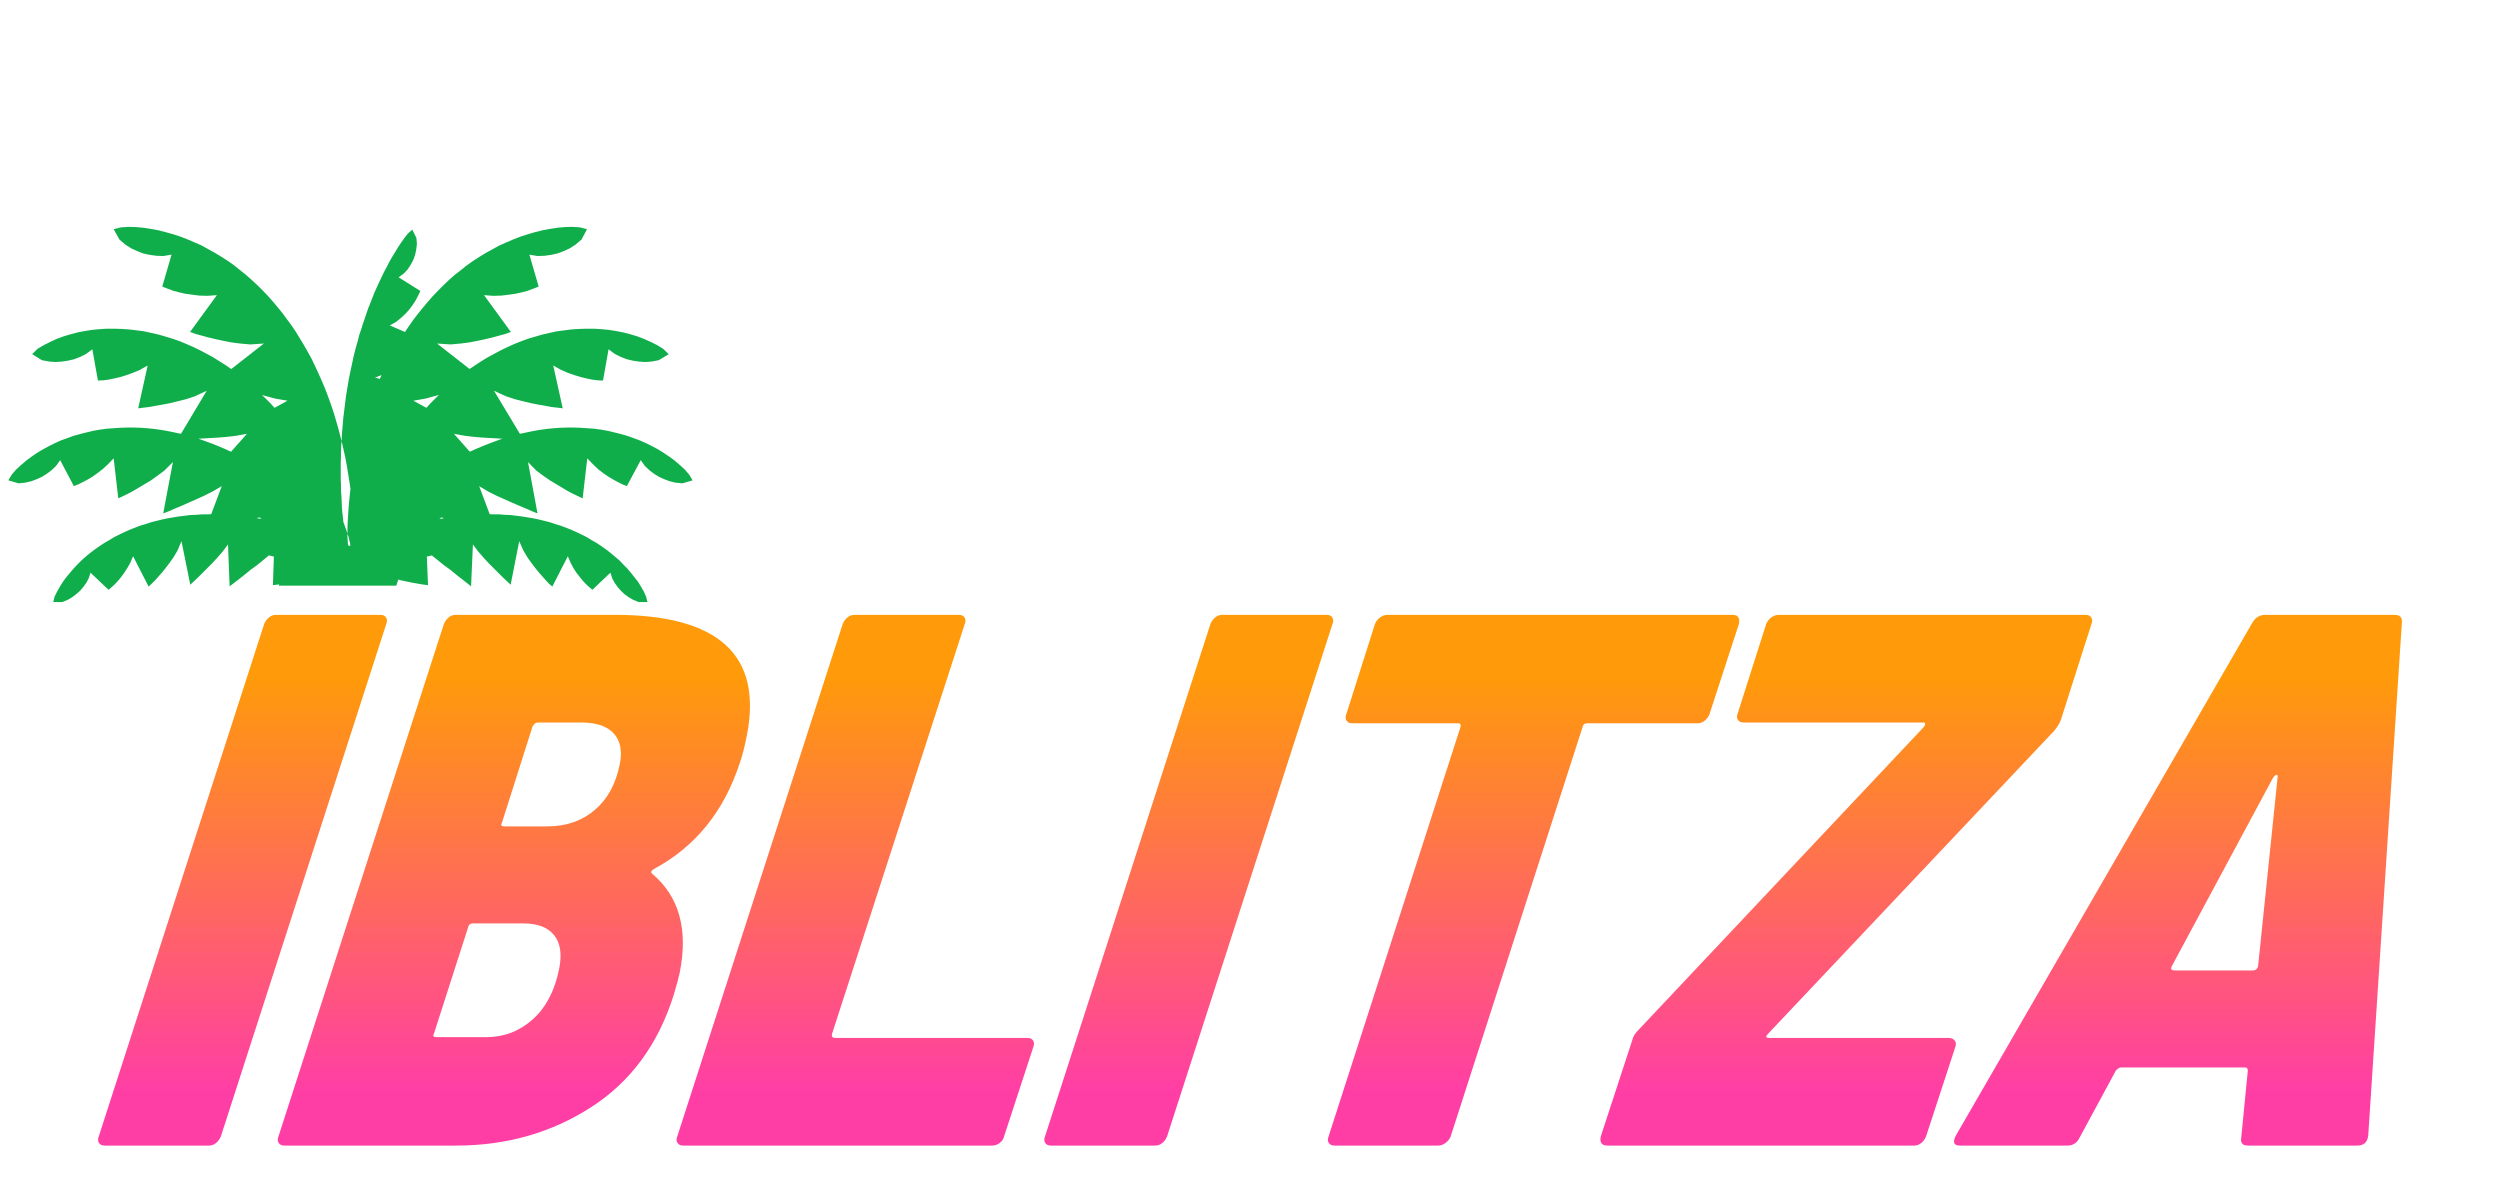
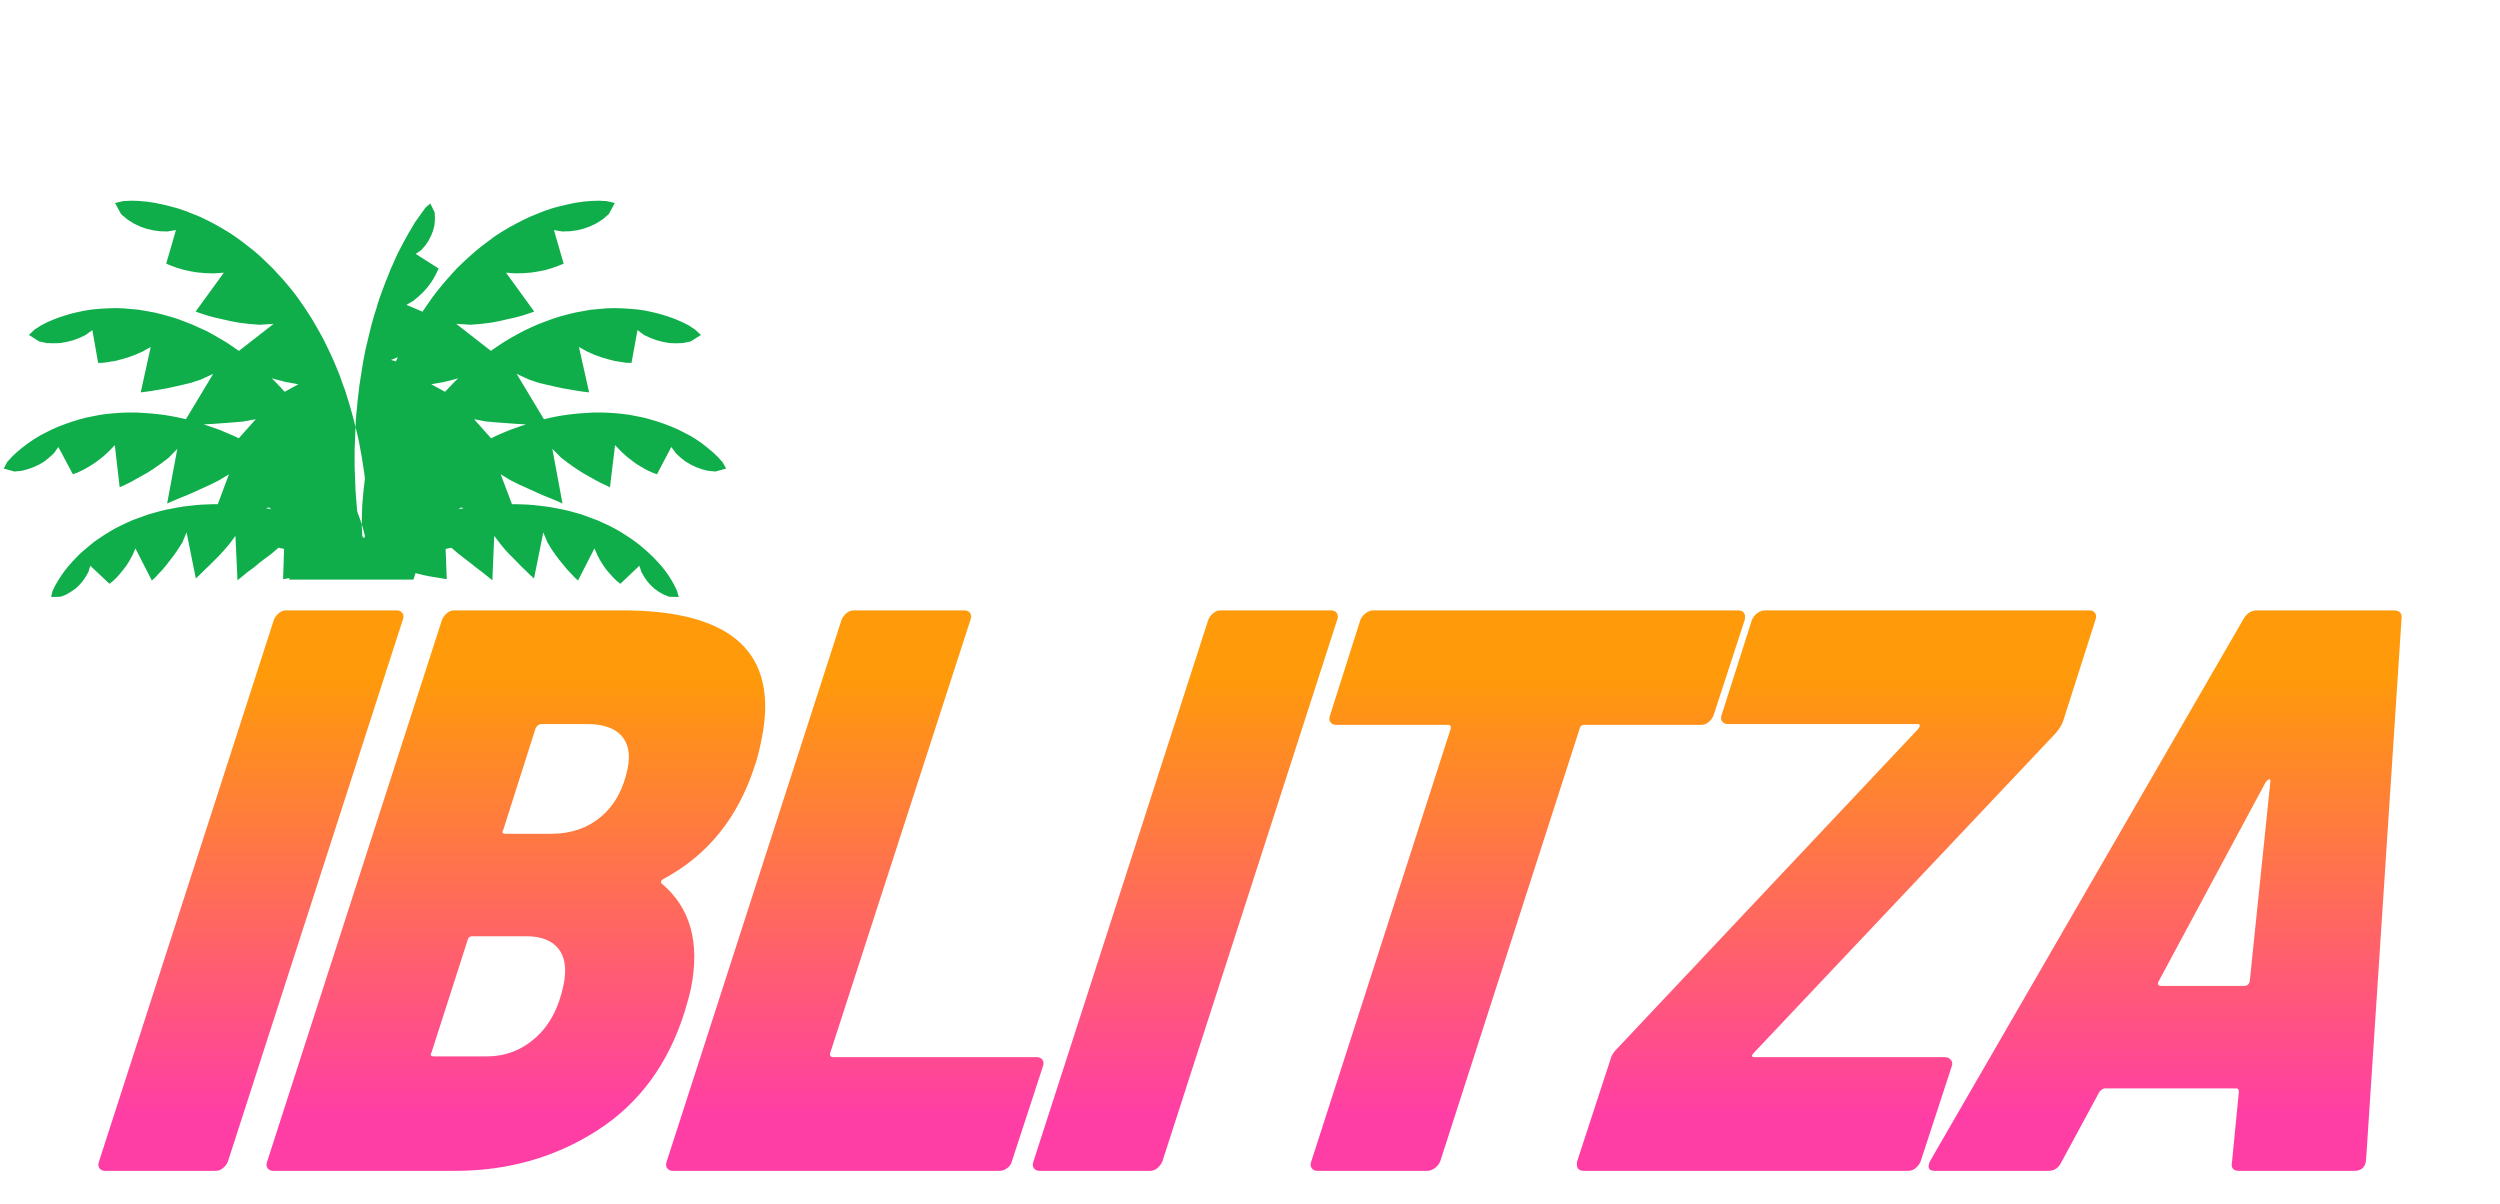
<svg xmlns="http://www.w3.org/2000/svg" viewBox="0 0 1080 520" width="1080" height="520">
  <defs>
-     <linearGradient id="sunset" gradientUnits="userSpaceOnUse" x1="0" y1="265.6" x2="0" y2="494.9">
+     <linearGradient id="sunset" gradientUnits="userSpaceOnUse" x1="0" y1="263.7" x2="0" y2="505.8">
      <stop offset="0.12" stop-color="#ff9a0a" />
      <stop offset="0.9" stop-color="#ff3ea5" />
    </linearGradient>
  </defs>
  <g fill="#0fae4b">
-     <path d="M120.4,253.0 L171.2,253.0 L176.8,235.8 L126.0,235.8Z" />
-     <path d="M151.4,238.4 L153.3,236.6 L155.4,235.4 L157.6,234.3 L159.7,233.3 L161.9,232.4 L164.1,231.5 L166.3,230.7 L168.5,229.9 L170.8,229.1 L173.0,228.4 L175.3,227.7 L177.6,227.0 L179.9,226.4 L182.2,225.8 L184.5,225.3 L186.8,224.8 L189.2,224.3 L191.5,223.9 L193.9,223.5 L196.3,223.2 L198.7,222.9 L201.1,222.6 L203.5,222.4 L205.9,222.3 L208.4,222.2 L210.8,222.1 L213.2,222.2 L215.7,222.2 L218.1,222.4 L220.6,222.5 L223.0,222.8 L225.4,223.1 L227.9,223.5 L230.3,223.9 L232.7,224.4 L235.1,225.0 L237.5,225.6 L239.9,226.4 L242.2,227.1 L244.6,228.0 L246.9,228.9 L249.1,229.9 L251.4,231.0 L253.6,232.1 L255.7,233.4 L257.8,234.6 L259.9,236.0 L261.9,237.4 L263.8,238.9 L265.7,240.5 L267.6,242.1 L269.3,243.9 L271.0,245.6 L272.6,247.5 L274.1,249.4 L275.6,251.3 L276.9,253.4 L278.1,255.5 L279.1,257.7 L279.7,260.1 L279.7,260.1 L275.9,260.1 L273.5,259.1 L271.6,258.0 L269.8,256.7 L268.3,255.3 L266.9,253.7 L265.6,251.9 L264.5,249.9 L263.7,247.4 L255.9,254.8 L254.5,253.6 L253.1,252.3 L251.7,250.8 L250.4,249.2 L249.0,247.4 L247.7,245.4 L246.5,243.1 L245.3,240.3 L238.6,253.4 L237.1,252.1 L235.7,250.6 L234.2,248.9 L232.7,247.2 L231.1,245.2 L229.5,243.1 L227.8,240.7 L226.1,237.8 L224.3,233.8 L220.6,252.6 L218.8,250.9 L217.0,249.2 L215.1,247.3 L213.2,245.4 L211.1,243.3 L209.0,241.0 L206.7,238.4 L204.3,235.2 L203.5,253.3 L201.4,251.6 L199.2,249.9 L196.9,248.1 L194.6,246.2 L192.1,244.4 L189.6,242.4 L187.0,240.3 L184.3,237.9 L184.9,252.8 L182.6,252.5 L180.3,252.1 L178.0,251.7 L175.6,251.2 L173.2,250.7 L170.8,250.0 L168.3,249.3 L165.8,248.5 L163.2,247.5 L160.5,246.3 L157.8,244.9 L154.9,242.9 L151.4,238.4Z M151.4,238.4 L152.6,235.5 L154.3,233.2 L156.1,231.0 L157.9,228.9 L159.9,226.9 L161.8,224.9 L163.8,222.9 L165.8,221.0 L167.9,219.1 L169.9,217.3 L172.1,215.4 L174.2,213.6 L176.4,211.9 L178.6,210.2 L180.9,208.5 L183.2,206.8 L185.5,205.2 L187.9,203.7 L190.3,202.1 L192.7,200.7 L195.2,199.2 L197.7,197.8 L200.3,196.5 L202.8,195.2 L205.5,194.0 L208.1,192.9 L210.8,191.8 L213.5,190.8 L216.2,189.8 L219.0,188.9 L221.8,188.1 L224.6,187.4 L227.5,186.8 L230.4,186.2 L233.3,185.7 L236.2,185.3 L239.1,185.0 L242.0,184.8 L245.0,184.7 L247.9,184.7 L250.8,184.8 L253.8,185.0 L256.7,185.2 L259.6,185.6 L262.5,186.1 L265.4,186.8 L268.2,187.5 L271.0,188.3 L273.8,189.3 L276.5,190.3 L279.2,191.5 L281.8,192.8 L284.4,194.2 L286.8,195.7 L289.2,197.3 L291.5,199.0 L293.7,200.9 L295.8,202.8 L297.7,205.0 L299.2,207.5 L299.2,207.5 L294.8,208.8 L291.8,208.5 L289.3,207.9 L286.9,207.0 L284.7,206.0 L282.6,204.7 L280.6,203.2 L278.6,201.3 L276.8,198.8 L270.8,210.0 L268.8,209.2 L266.8,208.2 L264.8,207.1 L262.8,205.9 L260.6,204.4 L258.4,202.7 L256.2,200.6 L253.7,198.0 L251.7,215.3 L249.6,214.3 L247.5,213.3 L245.2,212.1 L242.9,210.7 L240.4,209.2 L237.7,207.6 L234.8,205.6 L231.7,203.3 L228.1,199.6 L232.2,221.8 L229.7,220.8 L227.0,219.6 L224.1,218.4 L221.1,217.1 L218.0,215.7 L214.6,214.2 L211.0,212.4 L207.0,210.0 L214.5,230.0 L211.4,229.1 L208.2,228.3 L205.0,227.4 L201.6,226.5 L198.1,225.5 L194.5,224.6 L190.7,223.5 L186.7,222.1 L194.3,238.0 L191.7,238.7 L189.1,239.4 L186.4,240.0 L183.6,240.6 L180.8,241.2 L177.9,241.7 L174.9,242.1 L171.7,242.4 L168.5,242.6 L165.0,242.6 L161.4,242.3 L157.3,241.5 L151.4,238.4Z M151.4,238.4 L151.4,235.0 L152.2,232.0 L153.1,229.0 L154.2,226.2 L155.2,223.3 L156.4,220.5 L157.6,217.8 L158.9,215.0 L160.2,212.3 L161.5,209.5 L162.9,206.8 L164.4,204.2 L165.9,201.5 L167.5,198.9 L169.1,196.2 L170.7,193.7 L172.5,191.1 L174.2,188.6 L176.1,186.1 L178.0,183.6 L179.9,181.2 L181.9,178.8 L184.0,176.4 L186.1,174.1 L188.3,171.9 L190.6,169.7 L192.9,167.5 L195.2,165.4 L197.7,163.4 L200.2,161.4 L202.7,159.5 L205.4,157.7 L208.0,156.0 L210.8,154.3 L213.6,152.8 L216.4,151.3 L219.3,149.9 L222.2,148.6 L225.2,147.4 L228.2,146.3 L231.3,145.4 L234.4,144.5 L237.5,143.8 L240.7,143.1 L243.9,142.7 L247.0,142.3 L250.2,142.1 L253.4,142.0 L256.6,142.0 L259.8,142.2 L263.0,142.5 L266.1,143.0 L269.2,143.6 L272.3,144.4 L275.3,145.3 L278.2,146.4 L281.1,147.7 L283.9,149.1 L286.5,150.7 L288.9,153.0 L288.9,153.0 L284.6,155.6 L281.5,156.2 L278.7,156.4 L276.0,156.2 L273.3,155.8 L270.8,155.2 L268.2,154.2 L265.6,152.9 L262.9,150.9 L260.5,164.4 L258.2,164.3 L255.8,164.0 L253.4,163.5 L250.9,162.9 L248.3,162.1 L245.4,161.1 L242.4,159.8 L239.0,157.9 L243.1,176.4 L240.7,176.1 L238.1,175.8 L235.5,175.3 L232.6,174.8 L229.5,174.2 L226.2,173.4 L222.6,172.5 L218.6,171.2 L213.4,168.8 L226.1,189.9 L223.1,189.8 L220.0,189.6 L216.7,189.5 L213.2,189.3 L209.4,189.1 L205.5,188.8 L201.1,188.3 L196.1,187.4 L211.5,204.8 L208.1,205.1 L204.6,205.4 L200.9,205.8 L197.2,206.2 L193.3,206.6 L189.2,207.1 L185.0,207.5 L180.4,207.7 L194.5,220.7 L192.2,222.4 L189.8,224.2 L187.3,225.9 L184.8,227.6 L182.2,229.3 L179.4,230.9 L176.5,232.6 L173.5,234.1 L170.3,235.6 L166.9,237.0 L163.1,238.3 L158.6,239.1 L151.4,238.4Z M151.4,238.4 L150.3,235.0 L150.1,231.8 L150.1,228.6 L150.2,225.4 L150.4,222.3 L150.6,219.1 L150.9,216.0 L151.2,212.9 L151.6,209.7 L152.1,206.6 L152.6,203.5 L153.1,200.4 L153.7,197.3 L154.4,194.2 L155.1,191.1 L155.9,188.0 L156.7,184.9 L157.6,181.8 L158.5,178.7 L159.5,175.7 L160.6,172.6 L161.7,169.6 L162.9,166.6 L164.1,163.6 L165.5,160.7 L166.9,157.7 L168.3,154.8 L169.9,151.9 L171.5,149.1 L173.1,146.3 L174.9,143.5 L176.7,140.8 L178.6,138.1 L180.6,135.5 L182.7,132.9 L184.8,130.4 L187.0,127.9 L189.3,125.5 L191.6,123.2 L194.0,120.9 L196.5,118.7 L199.1,116.7 L201.7,114.6 L204.4,112.7 L207.2,110.9 L210.0,109.2 L212.9,107.6 L215.8,106.0 L218.8,104.7 L221.8,103.4 L224.9,102.2 L228.0,101.2 L231.1,100.3 L234.3,99.5 L237.5,98.9 L240.7,98.4 L243.9,98.1 L247.2,98.0 L250.4,98.2 L253.6,99.0 L253.6,99.0 L251.2,103.5 L248.6,105.7 L246.1,107.3 L243.5,108.5 L240.8,109.5 L238.1,110.1 L235.2,110.5 L232.2,110.6 L228.7,110.0 L232.7,123.8 L230.4,124.7 L228.0,125.6 L225.4,126.3 L222.7,126.9 L219.8,127.3 L216.6,127.7 L213.1,127.8 L209.1,127.5 L220.7,143.4 L218.2,144.3 L215.6,145.0 L212.7,145.8 L209.7,146.5 L206.5,147.2 L202.9,147.9 L199.1,148.4 L194.6,148.8 L188.8,148.4 L209.0,164.2 L206.0,165.2 L202.8,166.4 L199.5,167.5 L196.0,168.7 L192.3,169.9 L188.2,171.0 L183.8,172.2 L178.6,173.1 L199.8,184.8 L196.5,186.3 L193.1,187.9 L189.7,189.6 L186.1,191.3 L182.4,193.1 L178.6,195.0 L174.5,196.8 L170.1,198.6 L188.2,206.8 L186.5,209.3 L184.8,211.8 L182.9,214.3 L181.0,216.8 L178.9,219.4 L176.7,222.0 L174.4,224.5 L171.9,227.1 L169.2,229.6 L166.2,232.1 L162.9,234.5 L158.8,236.8 L151.4,238.4Z M151.4,238.4 L149.4,236.6 L147.3,235.4 L145.2,234.3 L143.1,233.3 L140.9,232.4 L138.7,231.5 L136.5,230.7 L134.2,229.9 L132.0,229.1 L129.8,228.4 L127.5,227.7 L125.2,227.0 L122.9,226.4 L120.6,225.8 L118.3,225.3 L116.0,224.8 L113.6,224.3 L111.2,223.9 L108.9,223.5 L106.5,223.2 L104.1,222.9 L101.7,222.6 L99.3,222.4 L96.9,222.3 L94.4,222.2 L92.0,222.1 L89.6,222.2 L87.1,222.2 L84.7,222.4 L82.2,222.5 L79.8,222.8 L77.3,223.1 L74.9,223.5 L72.5,223.9 L70.1,224.4 L67.7,225.0 L65.3,225.6 L62.9,226.4 L60.5,227.1 L58.2,228.0 L55.9,228.9 L53.7,229.9 L51.4,231.0 L49.2,232.1 L47.1,233.4 L45.0,234.6 L42.9,236.0 L40.9,237.4 L38.9,238.9 L37.0,240.5 L35.2,242.1 L33.4,243.9 L31.8,245.6 L30.2,247.5 L28.6,249.4 L27.2,251.3 L25.9,253.4 L24.7,255.5 L23.6,257.7 L23.0,260.1 L23.0,260.1 L26.9,260.1 L29.3,259.1 L31.2,258.0 L32.9,256.7 L34.5,255.3 L35.9,253.7 L37.2,251.9 L38.3,249.9 L39.1,247.4 L46.9,254.8 L48.3,253.6 L49.7,252.3 L51.1,250.8 L52.4,249.2 L53.7,247.4 L55.0,245.4 L56.3,243.1 L57.5,240.3 L64.2,253.4 L65.6,252.1 L67.1,250.6 L68.6,248.9 L70.1,247.2 L71.7,245.2 L73.3,243.1 L75.0,240.7 L76.7,237.8 L78.4,233.8 L82.2,252.6 L84.0,250.9 L85.8,249.2 L87.7,247.3 L89.6,245.4 L91.7,243.3 L93.8,241.0 L96.1,238.4 L98.5,235.2 L99.2,253.3 L101.4,251.6 L103.6,249.9 L105.9,248.1 L108.2,246.2 L110.7,244.4 L113.2,242.4 L115.7,240.3 L118.4,237.9 L117.9,252.8 L120.2,252.5 L122.5,252.1 L124.8,251.7 L127.1,251.2 L129.5,250.7 L132.0,250.0 L134.5,249.3 L137.0,248.5 L139.6,247.5 L142.3,246.3 L145.0,244.9 L147.9,242.9 L151.4,238.4Z M151.4,238.4 L150.2,235.5 L148.5,233.2 L146.7,231.0 L144.8,228.9 L142.9,226.9 L141.0,224.9 L139.0,222.9 L137.0,221.0 L134.9,219.1 L132.8,217.3 L130.7,215.4 L128.6,213.6 L126.4,211.9 L124.1,210.2 L121.9,208.5 L119.6,206.8 L117.3,205.2 L114.9,203.7 L112.5,202.1 L110.0,200.7 L107.6,199.2 L105.1,197.8 L102.5,196.5 L99.9,195.2 L97.3,194.0 L94.7,192.9 L92.0,191.8 L89.3,190.8 L86.5,189.8 L83.8,188.9 L81.0,188.1 L78.1,187.4 L75.3,186.8 L72.4,186.2 L69.5,185.7 L66.6,185.3 L63.7,185.0 L60.8,184.8 L57.8,184.7 L54.9,184.7 L51.9,184.8 L49.0,185.0 L46.1,185.2 L43.2,185.6 L40.3,186.1 L37.4,186.8 L34.6,187.5 L31.7,188.3 L29.0,189.3 L26.2,190.3 L23.6,191.5 L21.0,192.8 L18.4,194.2 L15.9,195.7 L13.6,197.3 L11.3,199.0 L9.1,200.9 L7.0,202.8 L5.1,205.0 L3.6,207.5 L3.6,207.5 L8.0,208.8 L10.9,208.5 L13.5,207.9 L15.9,207.0 L18.1,206.0 L20.2,204.7 L22.2,203.2 L24.2,201.3 L26.0,198.8 L31.9,210.0 L33.9,209.2 L35.9,208.2 L38.0,207.1 L40.0,205.9 L42.1,204.4 L44.3,202.7 L46.6,200.6 L49.1,198.0 L51.1,215.3 L53.2,214.3 L55.3,213.3 L57.5,212.1 L59.9,210.7 L62.4,209.2 L65.1,207.6 L67.9,205.6 L71.0,203.3 L74.7,199.6 L70.5,221.8 L73.1,220.8 L75.8,219.6 L78.7,218.4 L81.6,217.1 L84.8,215.7 L88.1,214.2 L91.7,212.4 L95.8,210.0 L88.3,230.0 L91.4,229.1 L94.5,228.3 L97.8,227.4 L101.2,226.5 L104.7,225.5 L108.3,224.6 L112.1,223.5 L116.1,222.1 L108.5,238.0 L111.1,238.7 L113.7,239.4 L116.4,240.0 L119.1,240.6 L122.0,241.2 L124.9,241.7 L127.9,242.1 L131.1,242.4 L134.3,242.6 L137.7,242.6 L141.4,242.3 L145.5,241.5 L151.4,238.4Z M151.4,238.4 L151.3,235.0 L150.6,232.0 L149.6,229.0 L148.6,226.2 L147.5,223.3 L146.4,220.5 L145.2,217.8 L143.9,215.0 L142.6,212.3 L141.2,209.5 L139.8,206.8 L138.4,204.2 L136.9,201.5 L135.3,198.9 L133.7,196.2 L132.0,193.7 L130.3,191.1 L128.5,188.6 L126.7,186.1 L124.8,183.6 L122.9,181.2 L120.9,178.8 L118.8,176.4 L116.7,174.1 L114.5,171.9 L112.2,169.7 L109.9,167.5 L107.5,165.4 L105.1,163.4 L102.6,161.4 L100.0,159.5 L97.4,157.7 L94.7,156.0 L92.0,154.3 L89.2,152.8 L86.4,151.3 L83.5,149.9 L80.5,148.6 L77.6,147.4 L74.5,146.3 L71.5,145.4 L68.4,144.5 L65.2,143.8 L62.1,143.1 L58.9,142.7 L55.7,142.3 L52.5,142.1 L49.3,142.0 L46.1,142.0 L43.0,142.2 L39.8,142.5 L36.7,143.0 L33.5,143.6 L30.5,144.4 L27.5,145.3 L24.5,146.4 L21.7,147.7 L18.9,149.1 L16.2,150.7 L13.9,153.0 L13.9,153.0 L18.1,155.6 L21.3,156.2 L24.1,156.4 L26.8,156.2 L29.4,155.8 L32.0,155.2 L34.6,154.2 L37.2,152.9 L39.9,150.9 L42.3,164.4 L44.6,164.3 L46.9,164.0 L49.3,163.5 L51.9,162.9 L54.5,162.1 L57.3,161.1 L60.4,159.8 L63.8,157.9 L59.7,176.4 L62.1,176.1 L64.6,175.8 L67.3,175.3 L70.2,174.8 L73.3,174.2 L76.6,173.4 L80.2,172.5 L84.2,171.2 L89.3,168.8 L76.7,189.9 L79.6,189.8 L82.8,189.6 L86.1,189.5 L89.6,189.3 L93.3,189.1 L97.3,188.8 L101.7,188.3 L106.7,187.4 L91.2,204.8 L94.7,205.1 L98.2,205.4 L101.9,205.8 L105.6,206.2 L109.5,206.6 L113.6,207.1 L117.8,207.5 L122.4,207.7 L108.3,220.7 L110.6,222.4 L113.0,224.2 L115.4,225.9 L118.0,227.6 L120.6,229.3 L123.4,230.9 L126.2,232.6 L129.3,234.1 L132.5,235.6 L135.9,237.0 L139.7,238.3 L144.1,239.1 L151.4,238.4Z M151.4,238.4 L152.4,235.0 L152.6,231.8 L152.7,228.6 L152.6,225.4 L152.4,222.3 L152.2,219.1 L151.9,216.0 L151.6,212.9 L151.2,209.7 L150.7,206.6 L150.2,203.5 L149.7,200.4 L149.1,197.3 L148.4,194.2 L147.7,191.1 L146.9,188.0 L146.1,184.9 L145.2,181.8 L144.3,178.7 L143.3,175.7 L142.2,172.6 L141.1,169.6 L139.9,166.6 L138.6,163.6 L137.3,160.7 L135.9,157.7 L134.5,154.8 L132.9,151.9 L131.3,149.1 L129.6,146.3 L127.9,143.5 L126.1,140.8 L124.1,138.1 L122.2,135.5 L120.1,132.9 L118.0,130.4 L115.8,127.9 L113.5,125.5 L111.2,123.2 L108.7,120.9 L106.2,118.7 L103.7,116.7 L101.1,114.6 L98.4,112.7 L95.6,110.9 L92.8,109.2 L89.9,107.6 L87.0,106.0 L84.0,104.7 L81.0,103.4 L77.9,102.2 L74.8,101.2 L71.6,100.3 L68.5,99.5 L65.3,98.9 L62.1,98.4 L58.8,98.1 L55.6,98.0 L52.4,98.2 L49.1,99.0 L49.1,99.0 L51.6,103.5 L54.2,105.7 L56.7,107.3 L59.3,108.5 L61.9,109.5 L64.7,110.1 L67.5,110.5 L70.6,110.6 L74.1,110.0 L70.1,123.8 L72.4,124.7 L74.8,125.6 L77.4,126.3 L80.1,126.9 L83.0,127.3 L86.1,127.7 L89.6,127.8 L93.7,127.5 L82.1,143.4 L84.6,144.3 L87.2,145.0 L90.1,145.8 L93.1,146.5 L96.3,147.2 L99.9,147.9 L103.7,148.4 L108.1,148.8 L114.0,148.4 L93.8,164.2 L96.8,165.2 L99.9,166.4 L103.3,167.5 L106.8,168.7 L110.5,169.9 L114.5,171.0 L118.9,172.2 L124.2,173.1 L103.0,184.8 L106.3,186.3 L109.6,187.9 L113.1,189.6 L116.7,191.3 L120.4,193.1 L124.2,195.0 L128.3,196.8 L132.7,198.6 L114.5,206.8 L116.2,209.3 L118.0,211.8 L119.9,214.3 L121.8,216.8 L123.9,219.4 L126.1,222.0 L128.4,224.5 L130.9,227.1 L133.6,229.6 L136.5,232.1 L139.9,234.5 L144.0,236.8 L151.4,238.4Z M151.4,238.4 L150.1,236.0 L149.6,233.5 L149.1,231.1 L148.7,228.7 L148.4,226.3 L148.2,223.9 L147.9,221.5 L147.7,219.1 L147.6,216.7 L147.5,214.3 L147.3,211.9 L147.3,209.5 L147.2,207.1 L147.2,204.7 L147.2,202.3 L147.2,199.9 L147.3,197.5 L147.3,195.0 L147.4,192.6 L147.6,190.2 L147.7,187.8 L147.9,185.4 L148.1,183.0 L148.3,180.6 L148.6,178.2 L148.9,175.7 L149.2,173.3 L149.5,170.9 L149.9,168.5 L150.3,166.1 L150.7,163.7 L151.2,161.3 L151.7,158.9 L152.2,156.6 L152.7,154.2 L153.3,151.8 L153.9,149.5 L154.6,147.1 L155.2,144.7 L156.0,142.4 L156.7,140.1 L157.5,137.8 L158.3,135.4 L159.1,133.1 L160.0,130.9 L160.9,128.6 L161.8,126.3 L162.8,124.1 L163.8,121.9 L164.9,119.6 L165.9,117.5 L167.1,115.3 L168.2,113.1 L169.4,111.0 L170.7,108.9 L171.9,106.9 L173.3,104.8 L174.7,102.8 L176.2,100.9 L178.1,99.2 L178.1,99.2 L179.9,102.8 L180.1,105.5 L179.8,107.9 L179.3,110.2 L178.5,112.4 L177.4,114.4 L176.1,116.4 L174.4,118.2 L172.2,119.8 L181.6,125.7 L180.6,127.8 L179.6,129.7 L178.3,131.7 L176.9,133.6 L175.3,135.4 L173.4,137.2 L171.2,139.0 L168.4,140.6 L182.4,146.6 L181.1,148.5 L179.5,150.3 L177.9,152.2 L176.0,154.1 L174.0,156.0 L171.8,157.8 L169.3,159.7 L166.3,161.5 L162.0,163.1 L181.0,168.5 L179.2,170.4 L177.2,172.4 L175.1,174.4 L172.8,176.3 L170.4,178.3 L167.7,180.3 L164.8,182.3 L161.1,184.3 L179.3,188.4 L177.2,190.5 L175.0,192.6 L172.7,194.7 L170.4,196.8 L168.0,198.9 L165.4,201.1 L162.7,203.3 L159.7,205.4 L174.7,208.6 L173.8,210.9 L172.9,213.2 L171.9,215.5 L170.8,217.8 L169.6,220.1 L168.3,222.4 L166.9,224.7 L165.4,227.0 L163.7,229.3 L161.8,231.6 L159.6,233.9 L156.8,236.2 L151.4,238.4Z" />
+     <path d="M124.9,250.4 L178.6,250.4 L184.5,232.2 L130.8,232.2Z" />
+     <path d="M157.6,234.9 L159.7,233.0 L161.9,231.7 L164.2,230.6 L166.4,229.6 L168.7,228.6 L171.1,227.7 L173.4,226.8 L175.7,225.9 L178.1,225.1 L180.5,224.4 L182.9,223.6 L185.3,223.0 L187.7,222.3 L190.1,221.7 L192.6,221.1 L195.1,220.6 L197.5,220.1 L200.0,219.6 L202.5,219.2 L205.0,218.9 L207.6,218.6 L210.1,218.3 L212.7,218.1 L215.2,217.9 L217.8,217.8 L220.4,217.8 L222.9,217.8 L225.5,217.9 L228.1,218.0 L230.7,218.2 L233.3,218.5 L235.8,218.8 L238.4,219.2 L241.0,219.7 L243.5,220.2 L246.1,220.8 L248.6,221.5 L251.1,222.2 L253.6,223.1 L256.0,224.0 L258.4,224.9 L260.8,226.0 L263.2,227.1 L265.5,228.3 L267.8,229.6 L270.0,231.0 L272.2,232.4 L274.3,233.9 L276.4,235.5 L278.4,237.2 L280.3,238.9 L282.2,240.7 L284.0,242.6 L285.7,244.5 L287.3,246.5 L288.8,248.6 L290.2,250.8 L291.4,253.0 L292.5,255.3 L293.2,257.9 L293.2,257.9 L289.1,257.8 L286.6,256.8 L284.5,255.6 L282.7,254.3 L281.1,252.8 L279.6,251.1 L278.3,249.2 L277.1,247.1 L276.2,244.4 L268.0,252.2 L266.5,251.0 L265.0,249.6 L263.6,248.0 L262.1,246.3 L260.8,244.5 L259.4,242.3 L258.1,239.9 L256.8,236.9 L249.7,250.8 L248.2,249.4 L246.7,247.8 L245.1,246.1 L243.5,244.2 L241.8,242.1 L240.1,239.9 L238.3,237.3 L236.5,234.3 L234.7,230.0 L230.7,249.9 L228.8,248.2 L226.9,246.3 L224.9,244.4 L222.9,242.3 L220.7,240.1 L218.4,237.7 L216.1,234.9 L213.5,231.5 L212.7,250.7 L210.5,248.9 L208.1,247.0 L205.7,245.2 L203.2,243.2 L200.6,241.2 L198.0,239.2 L195.3,236.9 L192.4,234.4 L193.0,250.2 L190.6,249.8 L188.2,249.4 L185.7,249.0 L183.2,248.5 L180.7,247.9 L178.1,247.2 L175.5,246.5 L172.8,245.6 L170.1,244.6 L167.3,243.3 L164.4,241.8 L161.3,239.7 L157.6,234.9Z M157.6,234.9 L158.9,231.9 L160.7,229.4 L162.6,227.2 L164.6,224.9 L166.6,222.8 L168.6,220.7 L170.7,218.6 L172.9,216.6 L175.0,214.6 L177.2,212.6 L179.5,210.7 L181.7,208.8 L184.1,206.9 L186.4,205.1 L188.8,203.3 L191.2,201.6 L193.7,199.9 L196.2,198.3 L198.7,196.6 L201.3,195.1 L203.9,193.6 L206.6,192.1 L209.2,190.7 L212.0,189.4 L214.7,188.1 L217.5,186.9 L220.4,185.7 L223.2,184.7 L226.1,183.7 L229.1,182.7 L232.0,181.9 L235.0,181.1 L238.0,180.4 L241.0,179.8 L244.1,179.3 L247.2,178.9 L250.2,178.6 L253.3,178.4 L256.4,178.2 L259.6,178.2 L262.7,178.3 L265.8,178.5 L268.8,178.8 L271.9,179.2 L275.0,179.8 L278.0,180.4 L281.0,181.2 L284.0,182.1 L286.9,183.1 L289.8,184.2 L292.6,185.4 L295.4,186.8 L298.1,188.2 L300.7,189.8 L303.2,191.5 L305.6,193.4 L307.9,195.3 L310.1,197.4 L312.1,199.6 L313.7,202.4 L313.7,202.4 L309.1,203.7 L305.9,203.4 L303.2,202.7 L300.7,201.8 L298.4,200.7 L296.2,199.4 L294.0,197.7 L292.0,195.8 L290.0,193.1 L283.8,204.9 L281.7,204.1 L279.5,203.1 L277.4,201.9 L275.2,200.6 L273.0,199.0 L270.7,197.2 L268.3,195.0 L265.7,192.3 L263.5,210.5 L261.4,209.5 L259.1,208.4 L256.7,207.1 L254.2,205.7 L251.6,204.2 L248.8,202.4 L245.8,200.3 L242.5,197.8 L238.6,193.9 L243.0,217.5 L240.3,216.3 L237.4,215.1 L234.4,213.9 L231.3,212.5 L228.0,211.0 L224.4,209.4 L220.6,207.5 L216.3,204.9 L224.3,226.1 L221.0,225.2 L217.7,224.2 L214.2,223.3 L210.6,222.3 L207.0,221.4 L203.1,220.3 L199.1,219.2 L194.9,217.8 L202.9,234.6 L200.2,235.3 L197.5,236.0 L194.6,236.7 L191.7,237.3 L188.7,237.9 L185.6,238.4 L182.4,238.8 L179.1,239.2 L175.7,239.3 L172.1,239.3 L168.2,239.1 L163.9,238.2 L157.6,234.9Z M157.6,234.9 L157.7,231.3 L158.5,228.2 L159.5,225.1 L160.5,222.0 L161.7,219.1 L162.9,216.1 L164.2,213.2 L165.5,210.2 L166.9,207.3 L168.3,204.5 L169.8,201.6 L171.4,198.8 L173.0,196.0 L174.6,193.2 L176.3,190.4 L178.1,187.7 L179.9,185.0 L181.8,182.3 L183.7,179.7 L185.7,177.1 L187.7,174.5 L189.9,172.0 L192.0,169.5 L194.3,167.1 L196.6,164.7 L199.0,162.4 L201.4,160.1 L203.9,157.9 L206.5,155.7 L209.2,153.7 L211.9,151.7 L214.6,149.8 L217.5,147.9 L220.3,146.2 L223.3,144.5 L226.3,142.9 L229.3,141.5 L232.4,140.1 L235.6,138.9 L238.8,137.7 L242.0,136.7 L245.3,135.8 L248.6,135.0 L251.9,134.4 L255.3,133.8 L258.6,133.5 L262.0,133.2 L265.4,133.1 L268.8,133.2 L272.1,133.4 L275.5,133.7 L278.8,134.2 L282.1,134.9 L285.3,135.7 L288.5,136.7 L291.6,137.8 L294.6,139.1 L297.6,140.6 L300.3,142.4 L302.8,144.7 L302.8,144.7 L298.4,147.5 L295.0,148.2 L292.0,148.3 L289.2,148.2 L286.4,147.7 L283.7,147.0 L281.0,146.0 L278.2,144.7 L275.4,142.6 L272.8,156.8 L270.4,156.7 L267.9,156.3 L265.4,155.9 L262.7,155.2 L259.9,154.4 L256.9,153.3 L253.7,151.9 L250.1,149.9 L254.5,169.5 L251.9,169.2 L249.3,168.8 L246.4,168.3 L243.4,167.8 L240.1,167.1 L236.6,166.3 L232.8,165.4 L228.6,164.0 L223.2,161.5 L236.6,183.8 L233.4,183.6 L230.1,183.4 L226.6,183.3 L222.9,183.1 L218.9,182.8 L214.7,182.5 L210.1,182.1 L204.8,181.1 L221.2,199.5 L217.5,199.8 L213.8,200.1 L209.9,200.5 L206.0,200.9 L201.9,201.4 L197.6,201.9 L193.1,202.3 L188.2,202.6 L203.1,216.3 L200.7,218.1 L198.2,219.9 L195.6,221.7 L192.9,223.5 L190.1,225.3 L187.2,227.1 L184.2,228.8 L181.0,230.5 L177.6,232.0 L174.0,233.5 L169.9,234.8 L165.3,235.7 L157.6,234.9Z M157.6,234.9 L156.5,231.3 L156.3,227.9 L156.3,224.6 L156.4,221.2 L156.5,217.9 L156.8,214.6 L157.1,211.3 L157.5,208.0 L157.9,204.7 L158.4,201.4 L158.9,198.1 L159.5,194.8 L160.1,191.5 L160.8,188.2 L161.5,185.0 L162.3,181.7 L163.2,178.4 L164.1,175.2 L165.1,171.9 L166.2,168.7 L167.3,165.5 L168.5,162.3 L169.8,159.1 L171.1,156.0 L172.5,152.9 L174.0,149.8 L175.5,146.7 L177.1,143.6 L178.8,140.6 L180.6,137.7 L182.5,134.7 L184.4,131.9 L186.4,129.0 L188.5,126.2 L190.7,123.5 L192.9,120.9 L195.2,118.3 L197.6,115.7 L200.1,113.3 L202.7,110.9 L205.3,108.6 L208.0,106.4 L210.8,104.3 L213.6,102.2 L216.5,100.3 L219.5,98.5 L222.6,96.8 L225.7,95.2 L228.8,93.7 L232.0,92.4 L235.2,91.1 L238.5,90.0 L241.8,89.1 L245.2,88.3 L248.6,87.6 L252.0,87.1 L255.4,86.8 L258.8,86.7 L262.2,86.9 L265.6,87.7 L265.6,87.7 L263.0,92.5 L260.3,94.8 L257.6,96.5 L254.9,97.8 L252.1,98.8 L249.2,99.5 L246.2,99.9 L242.9,100.0 L239.3,99.4 L243.5,113.9 L241.0,114.9 L238.5,115.8 L235.8,116.6 L232.9,117.2 L229.9,117.7 L226.5,118.0 L222.8,118.1 L218.6,117.8 L230.8,134.6 L228.2,135.5 L225.4,136.4 L222.4,137.2 L219.2,137.9 L215.8,138.7 L212.1,139.4 L208.0,139.9 L203.3,140.3 L197.1,139.9 L218.5,156.6 L215.3,157.7 L212.0,158.9 L208.4,160.1 L204.7,161.3 L200.8,162.6 L196.6,163.8 L191.9,165.0 L186.3,166.0 L208.8,178.3 L205.3,179.9 L201.7,181.6 L198.0,183.4 L194.3,185.2 L190.4,187.1 L186.3,189.1 L182.1,191.0 L177.3,192.9 L196.6,201.5 L194.8,204.2 L192.9,206.8 L190.9,209.5 L188.8,212.2 L186.7,214.9 L184.4,217.6 L181.9,220.3 L179.3,223.0 L176.5,225.6 L173.3,228.3 L169.8,230.8 L165.5,233.2 L157.6,234.9Z M157.6,234.9 L155.6,233.0 L153.4,231.7 L151.1,230.6 L148.8,229.6 L146.5,228.6 L144.2,227.7 L141.9,226.8 L139.5,225.9 L137.2,225.1 L134.8,224.4 L132.4,223.6 L130.0,223.0 L127.6,222.3 L125.1,221.7 L122.7,221.1 L120.2,220.6 L117.7,220.1 L115.2,219.6 L112.7,219.2 L110.2,218.9 L107.7,218.6 L105.2,218.3 L102.6,218.1 L100.0,217.9 L97.5,217.8 L94.9,217.8 L92.3,217.8 L89.7,217.9 L87.2,218.0 L84.6,218.2 L82.0,218.5 L79.4,218.8 L76.9,219.2 L74.3,219.7 L71.7,220.2 L69.2,220.8 L66.7,221.5 L64.2,222.2 L61.7,223.1 L59.2,224.0 L56.8,224.9 L54.4,226.0 L52.1,227.1 L49.7,228.3 L47.5,229.6 L45.2,231.0 L43.1,232.4 L40.9,233.9 L38.9,235.5 L36.9,237.2 L34.9,238.9 L33.1,240.7 L31.3,242.6 L29.6,244.5 L28.0,246.5 L26.5,248.6 L25.1,250.8 L23.8,253.0 L22.7,255.3 L22.1,257.9 L22.1,257.9 L26.2,257.8 L28.7,256.8 L30.7,255.6 L32.6,254.3 L34.2,252.8 L35.7,251.1 L37.0,249.2 L38.2,247.1 L39.0,244.4 L47.3,252.2 L48.8,251.0 L50.3,249.6 L51.7,248.0 L53.1,246.3 L54.5,244.5 L55.9,242.3 L57.2,239.9 L58.5,236.9 L65.6,250.8 L67.1,249.4 L68.6,247.8 L70.2,246.1 L71.8,244.2 L73.4,242.1 L75.1,239.9 L76.9,237.3 L78.8,234.3 L80.6,230.0 L84.6,249.9 L86.4,248.2 L88.3,246.3 L90.3,244.4 L92.4,242.3 L94.6,240.1 L96.8,237.7 L99.2,234.9 L101.7,231.5 L102.6,250.7 L104.8,248.9 L107.1,247.0 L109.6,245.2 L112.0,243.2 L114.6,241.2 L117.3,239.2 L120.0,236.9 L122.8,234.4 L122.3,250.2 L124.7,249.8 L127.1,249.4 L129.5,249.0 L132.0,248.5 L134.6,247.9 L137.1,247.2 L139.8,246.5 L142.4,245.6 L145.2,244.6 L148.0,243.3 L150.9,241.8 L153.9,239.7 L157.6,234.9Z M157.6,234.9 L156.3,231.9 L154.6,229.4 L152.7,227.2 L150.7,224.9 L148.7,222.8 L146.6,220.7 L144.5,218.6 L142.4,216.6 L140.2,214.6 L138.0,212.6 L135.8,210.7 L133.5,208.8 L131.2,206.9 L128.9,205.1 L126.5,203.3 L124.0,201.6 L121.6,199.9 L119.1,198.3 L116.5,196.6 L114.0,195.1 L111.4,193.6 L108.7,192.1 L106.0,190.7 L103.3,189.4 L100.5,188.1 L97.7,186.9 L94.9,185.7 L92.0,184.7 L89.1,183.7 L86.2,182.7 L83.3,181.9 L80.3,181.1 L77.3,180.4 L74.2,179.8 L71.2,179.3 L68.1,178.9 L65.0,178.6 L61.9,178.4 L58.8,178.2 L55.7,178.2 L52.6,178.3 L49.5,178.5 L46.4,178.8 L43.3,179.2 L40.3,179.8 L37.2,180.4 L34.2,181.2 L31.3,182.1 L28.4,183.1 L25.5,184.2 L22.7,185.4 L19.9,186.8 L17.2,188.2 L14.6,189.8 L12.1,191.5 L9.6,193.4 L7.3,195.3 L5.1,197.4 L3.1,199.6 L1.6,202.4 L1.6,202.4 L6.2,203.7 L9.3,203.4 L12.0,202.7 L14.5,201.8 L16.9,200.7 L19.1,199.4 L21.2,197.7 L23.3,195.8 L25.2,193.1 L31.5,204.9 L33.6,204.1 L35.7,203.1 L37.9,201.9 L40.0,200.6 L42.3,199.0 L44.6,197.2 L47.0,195.0 L49.6,192.3 L51.7,210.5 L53.9,209.5 L56.2,208.4 L58.5,207.1 L61.0,205.7 L63.7,204.2 L66.5,202.4 L69.5,200.3 L72.8,197.8 L76.6,193.9 L72.2,217.5 L75.0,216.3 L77.8,215.1 L80.8,213.9 L84.0,212.5 L87.3,211.0 L90.8,209.4 L94.6,207.5 L98.9,204.9 L91.0,226.1 L94.2,225.2 L97.6,224.2 L101.0,223.3 L104.6,222.3 L108.3,221.4 L112.1,220.3 L116.1,219.2 L120.4,217.8 L112.3,234.6 L115.0,235.3 L117.8,236.0 L120.7,236.7 L123.6,237.3 L126.6,237.9 L129.7,238.4 L132.8,238.8 L136.2,239.2 L139.6,239.3 L143.2,239.3 L147.1,239.1 L151.4,238.2 L157.6,234.9Z M157.6,234.9 L157.6,231.3 L156.8,228.2 L155.8,225.1 L154.7,222.0 L153.6,219.1 L152.3,216.1 L151.1,213.2 L149.7,210.2 L148.4,207.3 L146.9,204.5 L145.4,201.6 L143.9,198.8 L142.3,196.0 L140.7,193.2 L139.0,190.4 L137.2,187.7 L135.4,185.0 L133.5,182.3 L131.6,179.7 L129.6,177.1 L127.5,174.5 L125.4,172.0 L123.2,169.5 L121.0,167.1 L118.7,164.7 L116.3,162.4 L113.8,160.1 L111.3,157.9 L108.7,155.7 L106.1,153.7 L103.4,151.7 L100.6,149.8 L97.8,147.9 L94.9,146.2 L92.0,144.5 L89.0,142.9 L85.9,141.5 L82.8,140.1 L79.7,138.9 L76.5,137.7 L73.2,136.7 L70.0,135.8 L66.7,135.0 L63.3,134.4 L60.0,133.8 L56.6,133.5 L53.2,133.2 L49.9,133.1 L46.5,133.2 L43.1,133.4 L39.8,133.7 L36.5,134.2 L33.2,134.9 L30.0,135.7 L26.8,136.7 L23.7,137.8 L20.6,139.1 L17.7,140.6 L14.9,142.4 L12.5,144.7 L12.5,144.7 L16.9,147.5 L20.2,148.2 L23.2,148.3 L26.1,148.2 L28.8,147.7 L31.6,147.0 L34.3,146.0 L37.0,144.7 L39.9,142.6 L42.4,156.8 L44.9,156.7 L47.3,156.3 L49.9,155.9 L52.5,155.2 L55.3,154.4 L58.3,153.3 L61.5,151.9 L65.1,149.9 L60.8,169.5 L63.3,169.2 L66.0,168.8 L68.9,168.3 L71.9,167.8 L75.1,167.1 L78.6,166.3 L82.4,165.4 L86.7,164.0 L92.1,161.5 L78.7,183.8 L81.9,183.6 L85.2,183.4 L88.7,183.3 L92.4,183.1 L96.3,182.8 L100.5,182.5 L105.1,182.1 L110.5,181.1 L94.1,199.5 L97.7,199.8 L101.5,200.1 L105.3,200.5 L109.3,200.9 L113.4,201.4 L117.7,201.9 L122.2,202.3 L127.0,202.6 L112.1,216.3 L114.6,218.1 L117.1,219.9 L119.7,221.7 L122.3,223.5 L125.1,225.3 L128.0,227.1 L131.1,228.8 L134.3,230.5 L137.7,232.0 L141.3,233.5 L145.3,234.8 L150.0,235.7 L157.6,234.9Z M157.6,234.9 L158.7,231.3 L159.0,227.9 L159.0,224.6 L158.9,221.2 L158.7,217.9 L158.5,214.6 L158.2,211.3 L157.8,208.0 L157.4,204.7 L156.9,201.4 L156.4,198.1 L155.8,194.8 L155.2,191.5 L154.5,188.2 L153.7,185.0 L152.9,181.7 L152.0,178.4 L151.1,175.2 L150.1,171.9 L149.1,168.7 L147.9,165.5 L146.8,162.3 L145.5,159.1 L144.2,156.0 L142.8,152.9 L141.3,149.8 L139.8,146.7 L138.1,143.6 L136.4,140.6 L134.7,137.7 L132.8,134.7 L130.9,131.9 L128.9,129.0 L126.8,126.2 L124.6,123.5 L122.4,120.9 L120.0,118.3 L117.6,115.7 L115.1,113.3 L112.6,110.9 L110.0,108.6 L107.2,106.4 L104.5,104.3 L101.6,102.2 L98.7,100.3 L95.7,98.5 L92.7,96.8 L89.6,95.2 L86.5,93.7 L83.3,92.4 L80.0,91.1 L76.7,90.0 L73.4,89.1 L70.1,88.3 L66.7,87.6 L63.3,87.1 L59.9,86.8 L56.5,86.7 L53.1,86.9 L49.7,87.7 L49.7,87.7 L52.3,92.5 L55.0,94.8 L57.7,96.5 L60.4,97.8 L63.2,98.8 L66.1,99.5 L69.1,99.9 L72.3,100.0 L76.0,99.4 L71.8,113.9 L74.2,114.9 L76.8,115.8 L79.5,116.6 L82.3,117.2 L85.4,117.7 L88.7,118.0 L92.4,118.1 L96.7,117.8 L84.5,134.6 L87.1,135.5 L89.9,136.4 L92.9,137.2 L96.0,137.9 L99.5,138.7 L103.2,139.4 L107.3,139.9 L112.0,140.3 L118.2,139.9 L96.8,156.6 L100.0,157.7 L103.3,158.9 L106.8,160.1 L110.5,161.3 L114.5,162.6 L118.7,163.8 L123.4,165.0 L128.9,166.0 L106.5,178.3 L110.0,179.9 L113.5,181.6 L117.2,183.4 L121.0,185.2 L124.9,187.1 L128.9,189.1 L133.2,191.0 L137.9,192.9 L118.7,201.5 L120.5,204.2 L122.4,206.8 L124.3,209.5 L126.4,212.2 L128.6,214.9 L130.9,217.6 L133.3,220.3 L136.0,223.0 L138.8,225.6 L141.9,228.3 L145.5,230.8 L149.8,233.2 L157.6,234.9Z M157.6,234.9 L156.3,232.4 L155.7,229.8 L155.2,227.3 L154.8,224.7 L154.5,222.2 L154.2,219.7 L154.0,217.1 L153.8,214.6 L153.6,212.1 L153.5,209.5 L153.4,207.0 L153.3,204.4 L153.2,201.9 L153.2,199.4 L153.2,196.8 L153.2,194.3 L153.3,191.7 L153.4,189.2 L153.5,186.6 L153.6,184.1 L153.7,181.5 L153.9,179.0 L154.2,176.4 L154.4,173.9 L154.7,171.3 L155.0,168.8 L155.3,166.2 L155.7,163.7 L156.1,161.2 L156.5,158.6 L156.9,156.1 L157.4,153.6 L157.9,151.0 L158.5,148.5 L159.1,146.0 L159.7,143.5 L160.3,141.0 L161.0,138.5 L161.7,136.0 L162.5,133.6 L163.2,131.1 L164.0,128.7 L164.9,126.2 L165.8,123.8 L166.7,121.4 L167.7,119.0 L168.6,116.6 L169.7,114.2 L170.7,111.9 L171.8,109.5 L173.0,107.2 L174.2,104.9 L175.4,102.7 L176.7,100.4 L178.0,98.2 L179.3,96.0 L180.8,93.9 L182.3,91.8 L183.8,89.7 L185.9,87.9 L185.9,87.9 L187.8,91.8 L187.9,94.6 L187.7,97.2 L187.1,99.6 L186.2,101.9 L185.1,104.0 L183.7,106.1 L182.0,108.0 L179.6,109.7 L189.5,116.0 L188.5,118.1 L187.4,120.2 L186.1,122.2 L184.6,124.2 L182.8,126.2 L180.8,128.1 L178.5,130.0 L175.6,131.7 L190.4,138.0 L189.0,140.0 L187.4,142.0 L185.6,143.9 L183.7,145.9 L181.5,147.9 L179.2,149.9 L176.5,151.8 L173.4,153.7 L168.9,155.5 L188.9,161.1 L187.0,163.2 L184.9,165.2 L182.6,167.3 L180.2,169.4 L177.7,171.5 L174.9,173.6 L171.8,175.7 L167.9,177.8 L187.1,182.2 L184.9,184.3 L182.6,186.5 L180.2,188.8 L177.7,191.0 L175.2,193.3 L172.5,195.6 L169.6,197.8 L166.4,200.1 L182.3,203.5 L181.3,205.9 L180.3,208.3 L179.3,210.7 L178.1,213.2 L176.9,215.6 L175.5,218.0 L174.0,220.5 L172.4,222.9 L170.6,225.3 L168.6,227.8 L166.3,230.2 L163.3,232.6 L157.6,234.9Z" />
  </g>
-   <path d="M42.66 490.96 114.13 269.54Q114.79 267.90 116.16 266.75Q117.54 265.61 119.18 265.61H164.38Q166.01 265.61 166.77 266.75Q167.52 267.90 166.87 269.54L95.40 490.96Q94.74 492.60 93.37 493.74Q91.99 494.89 90.35 494.89H45.15Q43.51 494.89 42.76 493.74Q42.01 492.60 42.66 490.96ZM197.13 494.89H122.78Q121.14 494.89 120.39 493.74Q119.63 492.60 120.29 490.96L191.76 269.54Q192.42 267.90 193.79 266.75Q195.17 265.61 196.80 265.61H265.59Q333.06 265.61 322.58 318.02Q321.08 325.55 319.63 329.48Q309.41 360.92 282.62 375.34Q280.79 376.32 281.57 377.30Q299.26 392.04 293.63 420.21Q293.04 423.16 291.07 429.71Q281.05 461.81 255.30 478.35Q229.56 494.89 197.13 494.89ZM230.08 313.76 216.85 355.36Q215.87 356.99 217.83 356.99H236.50Q248.62 356.99 256.91 349.95Q265.20 342.91 267.75 330.13Q269.45 321.62 265.16 316.87Q260.87 312.12 251.05 312.12H232.38Q231.07 312.12 230.08 313.76ZM241.55 418.57Q243.45 409.07 239.39 404.00Q235.32 398.92 226.15 398.92H204.21Q202.57 398.92 202.24 400.56L187.50 446.41Q186.52 448.05 188.48 448.05H210.10Q221.57 448.05 230.15 440.35Q238.73 432.66 241.55 418.57ZM292.58 490.96 364.05 269.54Q364.70 267.90 366.08 266.75Q367.46 265.61 369.09 265.61H414.30Q415.93 265.61 416.69 266.75Q417.44 267.90 416.78 269.54L359.40 446.74Q359.07 448.38 360.71 448.38H443.91Q445.54 448.38 446.30 449.53Q447.05 450.67 446.39 452.31L433.75 490.96Q433.42 492.60 431.88 493.74Q430.35 494.89 428.71 494.89H295.07Q293.43 494.89 292.68 493.74Q291.92 492.60 292.58 490.96ZM451.44 490.96 522.91 269.54Q523.56 267.90 524.94 266.75Q526.32 265.61 527.95 265.61H573.16Q574.79 265.61 575.55 266.75Q576.30 267.90 575.64 269.54L504.17 490.96Q503.52 492.60 502.14 493.74Q500.77 494.89 499.13 494.89H453.93Q452.29 494.89 451.54 493.74Q450.78 492.60 451.44 490.96ZM751.21 269.54 738.50 308.52Q737.85 310.15 736.47 311.30Q735.09 312.45 733.46 312.45H685.63Q684.00 312.45 683.67 314.08L626.68 490.96Q626.02 492.60 624.48 493.74Q622.94 494.89 621.30 494.89H576.43Q574.79 494.89 574.04 493.74Q573.29 492.60 573.94 490.96L630.93 314.08Q631.26 312.45 629.95 312.45H584.10Q582.46 312.45 581.70 311.30Q580.95 310.15 581.61 308.52L593.99 269.54Q594.64 267.90 596.18 266.75Q597.72 265.61 599.36 265.61H748.39Q752.00 265.61 751.21 269.54ZM691.53 490.96 705.03 449.69Q705.55 447.07 707.97 444.78L831.07 314.08Q832.44 312.12 830.80 312.12H753.18Q751.54 312.12 750.78 310.97Q750.03 309.83 750.69 308.19L763.00 269.54Q763.66 267.90 765.20 266.75Q766.74 265.61 768.37 265.61H901.03Q902.67 265.61 903.42 266.75Q904.17 267.90 903.52 269.54L890.35 310.81Q889.57 313.10 887.40 315.72L763.98 446.41Q761.95 448.38 764.25 448.38H841.87Q843.51 448.38 844.43 449.53Q845.35 450.67 844.69 452.31L832.05 490.96Q831.39 492.60 830.02 493.74Q828.64 494.89 827.00 494.89H694.35Q690.74 494.89 691.53 490.96ZM968.24 491.29 971.06 462.46Q970.99 461.15 970.01 461.15H916.29Q915.31 461.15 914.07 462.46L898.47 491.29Q896.77 494.89 893.17 494.89H846.66Q842.73 494.89 844.89 490.63L973.09 268.88Q975.06 265.61 978.66 265.61H1034.34Q1037.94 265.61 1037.62 268.88L1023.07 490.63L1022.94 491.29Q1022.22 494.89 1018.29 494.89H971.12Q967.52 494.89 968.24 491.29ZM939.42 419.23H973.16Q975.12 419.23 975.51 417.26L983.90 336.03Q984.16 334.72 983.51 334.72Q982.85 334.72 981.93 336.03L938.11 417.59Q937.45 419.23 939.42 419.23Z" fill="url(#sunset)" />
+   <path d="M42.81 501.66 118.29 267.83Q118.98 266.10 120.43 264.89Q121.88 263.68 123.61 263.68H171.35Q173.08 263.68 173.87 264.89Q174.67 266.10 173.98 267.83L98.50 501.66Q97.81 503.39 96.36 504.60Q94.90 505.81 93.17 505.81H45.44Q43.71 505.81 42.91 504.60Q42.12 503.39 42.81 501.66ZM196.60 505.81H118.08Q116.35 505.81 115.55 504.60Q114.76 503.39 115.45 501.66L190.92 267.83Q191.62 266.10 193.07 264.89Q194.52 263.68 196.25 263.68H268.89Q340.15 263.68 329.08 319.02Q327.49 326.98 325.96 331.13Q315.17 364.34 286.88 379.56Q284.94 380.59 285.77 381.63Q304.45 397.20 298.50 426.95Q297.88 430.06 295.80 436.98Q285.22 470.88 258.03 488.34Q230.84 505.81 196.60 505.81ZM231.40 314.53 217.42 358.46Q216.38 360.19 218.46 360.19H238.17Q250.97 360.19 259.72 352.75Q268.48 345.31 271.17 331.82Q272.97 322.83 268.44 317.81Q263.91 312.80 253.53 312.80H233.82Q232.43 312.80 231.40 314.53ZM243.50 425.22Q245.51 415.19 241.22 409.82Q236.93 404.46 227.24 404.46H204.07Q202.34 404.46 201.99 406.19L186.43 454.62Q185.39 456.35 187.47 456.35H210.30Q222.40 456.35 231.46 448.22Q240.53 440.09 243.50 425.22ZM288.05 501.66 363.53 267.83Q364.22 266.10 365.67 264.89Q367.13 263.68 368.86 263.68H416.59Q418.32 263.68 419.12 264.89Q419.91 266.10 419.22 267.83L358.62 454.96Q358.27 456.69 360.00 456.69H447.86Q449.59 456.69 450.39 457.90Q451.18 459.11 450.49 460.84L437.14 501.66Q436.79 503.39 435.17 504.60Q433.54 505.81 431.81 505.81H290.68Q288.95 505.81 288.16 504.60Q287.36 503.39 288.05 501.66ZM446.48 501.66 521.95 267.83Q522.64 266.10 524.10 264.89Q525.55 263.68 527.28 263.68H575.01Q576.74 263.68 577.54 264.89Q578.33 266.10 577.64 267.83L502.17 501.66Q501.47 503.39 500.02 504.60Q498.57 505.81 496.84 505.81H449.11Q447.38 505.81 446.58 504.60Q445.78 503.39 446.48 501.66ZM753.71 267.83 740.28 308.99Q739.59 310.72 738.14 311.93Q736.69 313.14 734.96 313.14H684.46Q682.73 313.14 682.38 314.87L622.19 501.66Q621.50 503.39 619.88 504.60Q618.25 505.81 616.52 505.81H569.13Q567.40 505.81 566.61 504.60Q565.81 503.39 566.50 501.66L626.69 314.87Q627.04 313.14 625.65 313.14H577.23Q575.50 313.14 574.70 311.93Q573.91 310.72 574.60 308.99L587.67 267.83Q588.37 266.10 589.99 264.89Q591.62 263.68 593.35 263.68H750.73Q754.54 263.68 753.71 267.83ZM681.34 501.66 695.59 458.08Q696.15 455.31 698.71 452.89L828.70 314.87Q830.15 312.80 828.42 312.80H746.44Q744.71 312.80 743.92 311.59Q743.12 310.38 743.81 308.65L756.82 267.83Q757.51 266.10 759.14 264.89Q760.76 263.68 762.49 263.68H902.58Q904.31 263.68 905.11 264.89Q905.90 266.10 905.21 267.83L891.31 311.41Q890.48 313.84 888.19 316.60L757.86 454.62Q755.71 456.69 758.13 456.69H840.11Q841.84 456.69 842.81 457.90Q843.78 459.11 843.09 460.84L829.73 501.66Q829.04 503.39 827.59 504.60Q826.14 505.81 824.41 505.81H684.32Q680.51 505.81 681.34 501.66ZM964.22 502.01 967.20 471.57Q967.13 470.18 966.09 470.18H909.36Q908.32 470.18 907.01 471.57L890.54 502.01Q888.75 505.81 884.94 505.81H835.82Q831.67 505.81 833.95 501.31L969.34 267.14Q971.42 263.68 975.22 263.68H1034.02Q1037.83 263.68 1037.48 267.14L1022.13 501.31L1021.99 502.01Q1021.23 505.81 1017.07 505.81H967.27Q963.46 505.81 964.22 502.01ZM933.78 425.91H969.41Q971.49 425.91 971.90 423.83L980.76 338.05Q981.03 336.67 980.34 336.67Q979.65 336.67 978.68 338.05L932.40 424.18Q931.71 425.91 933.78 425.91Z" fill="url(#sunset)" />
</svg>
